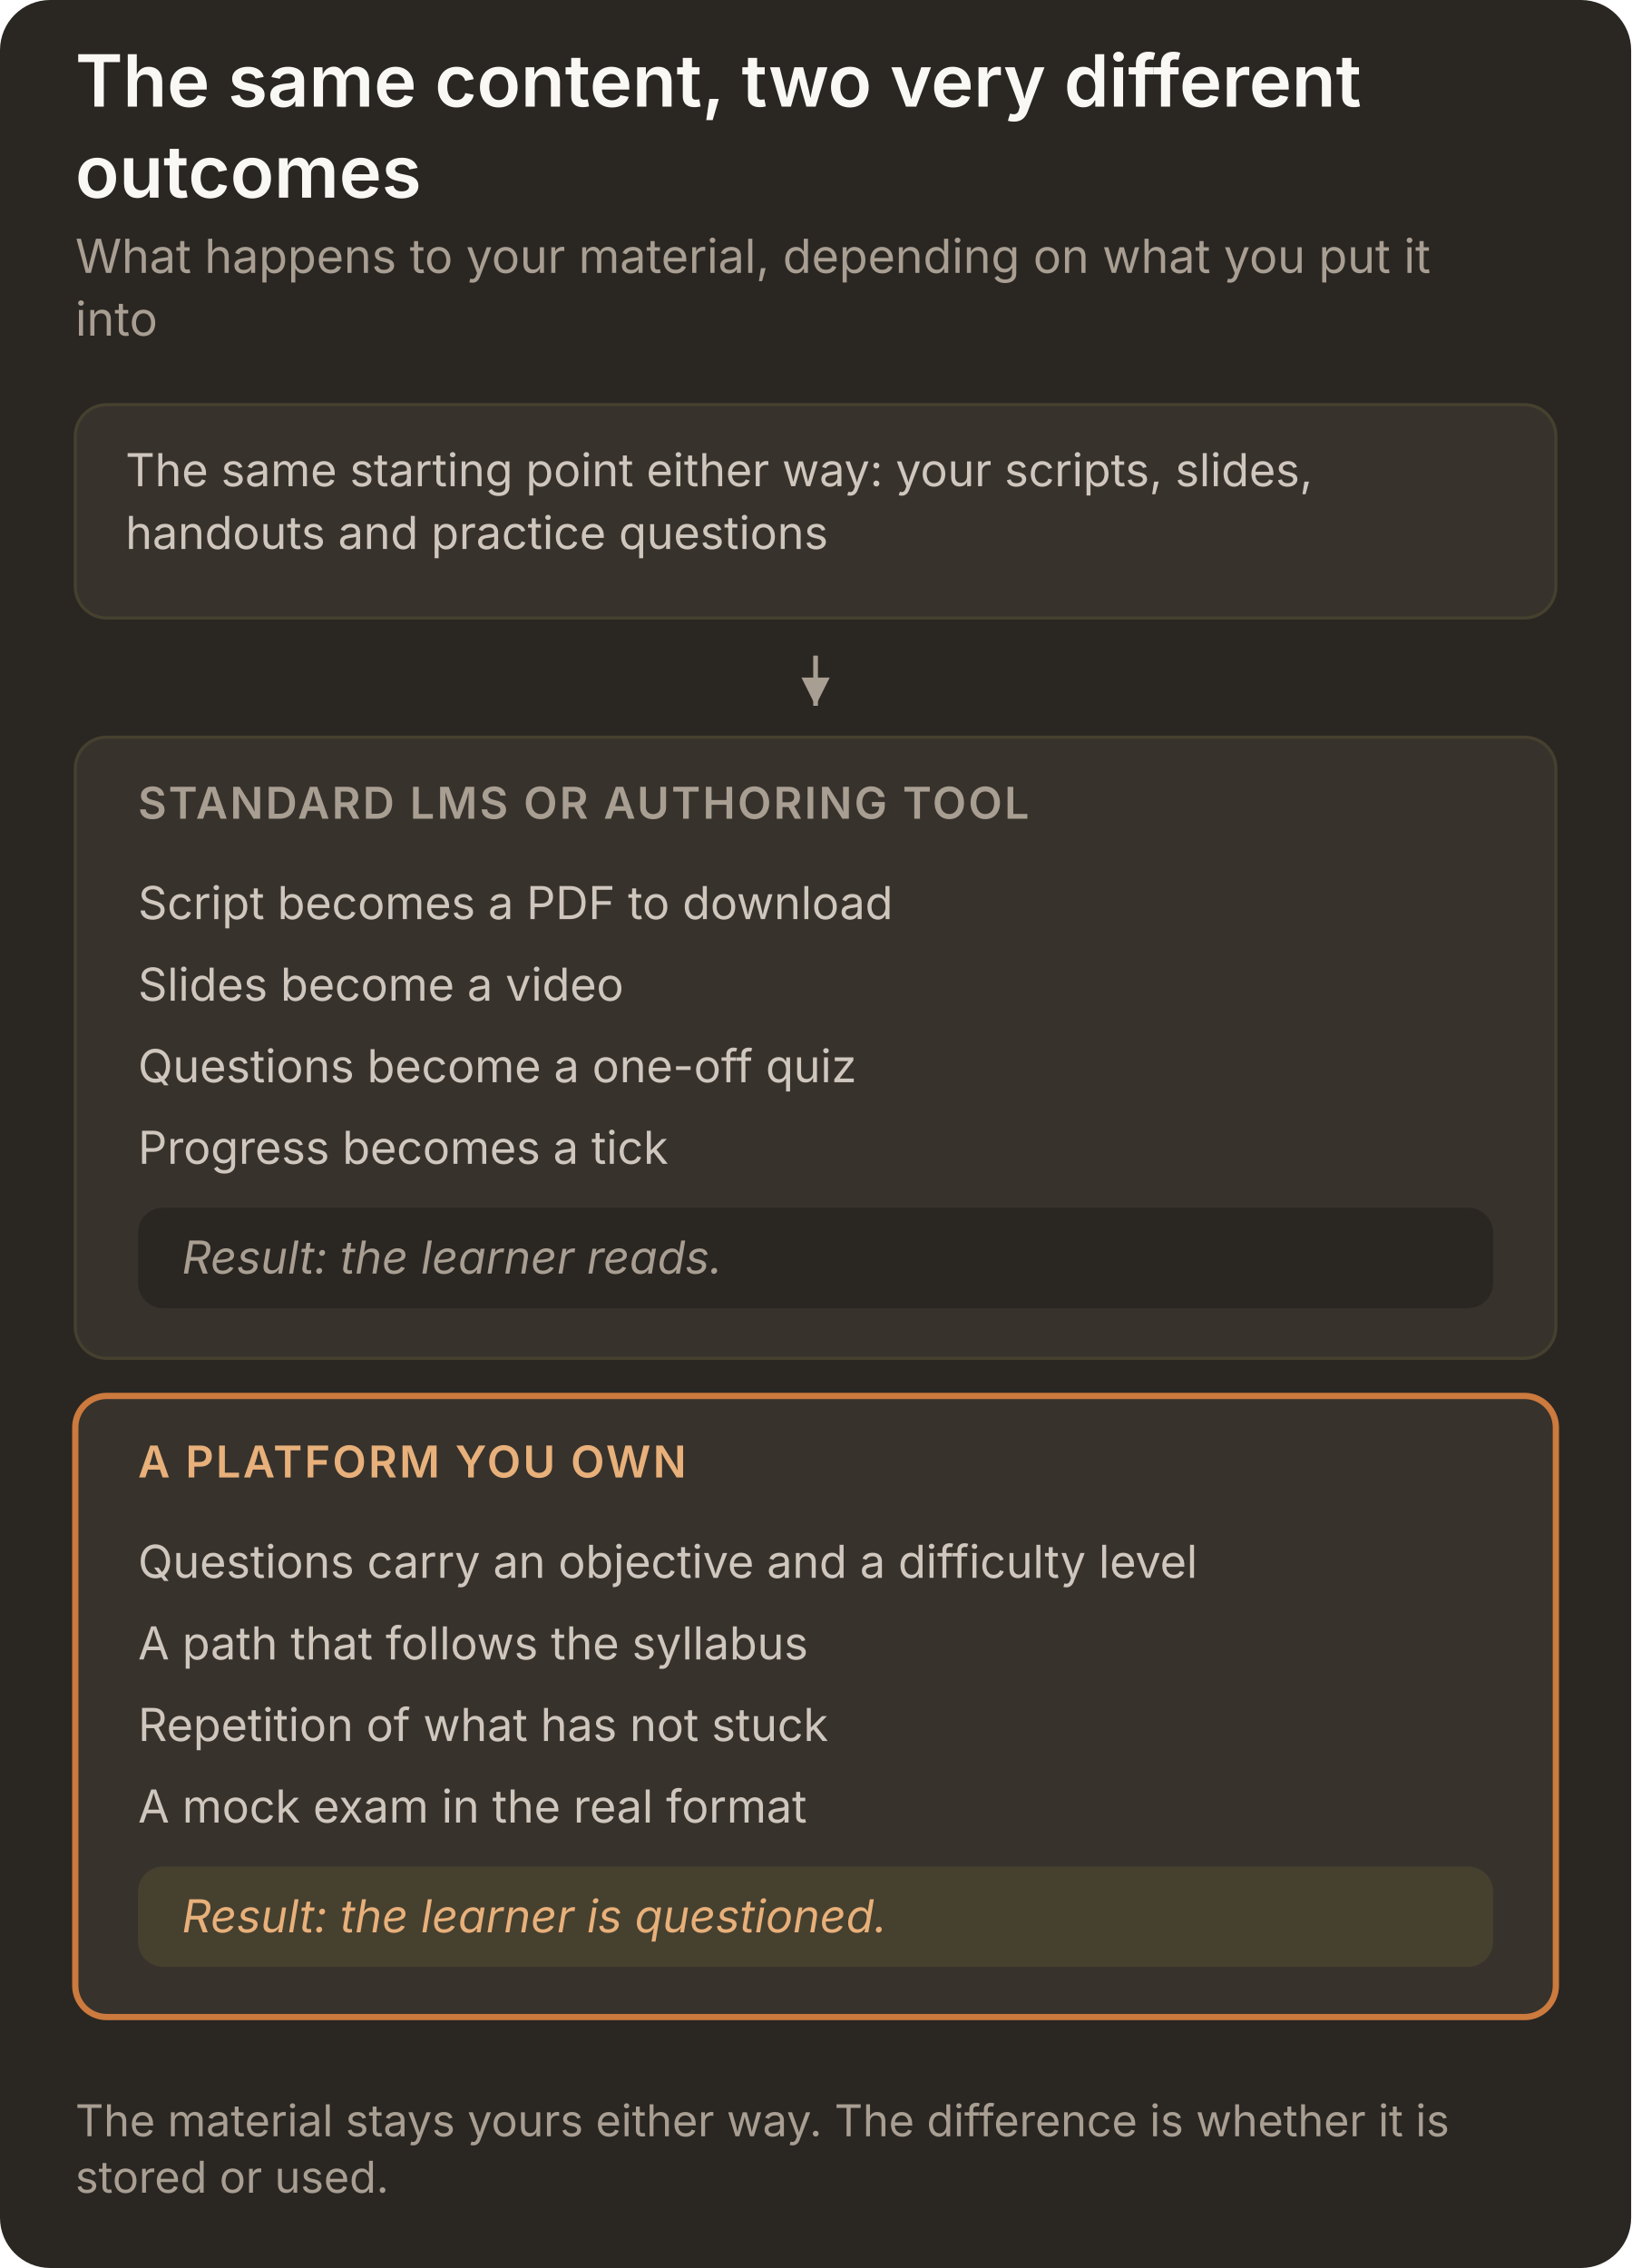
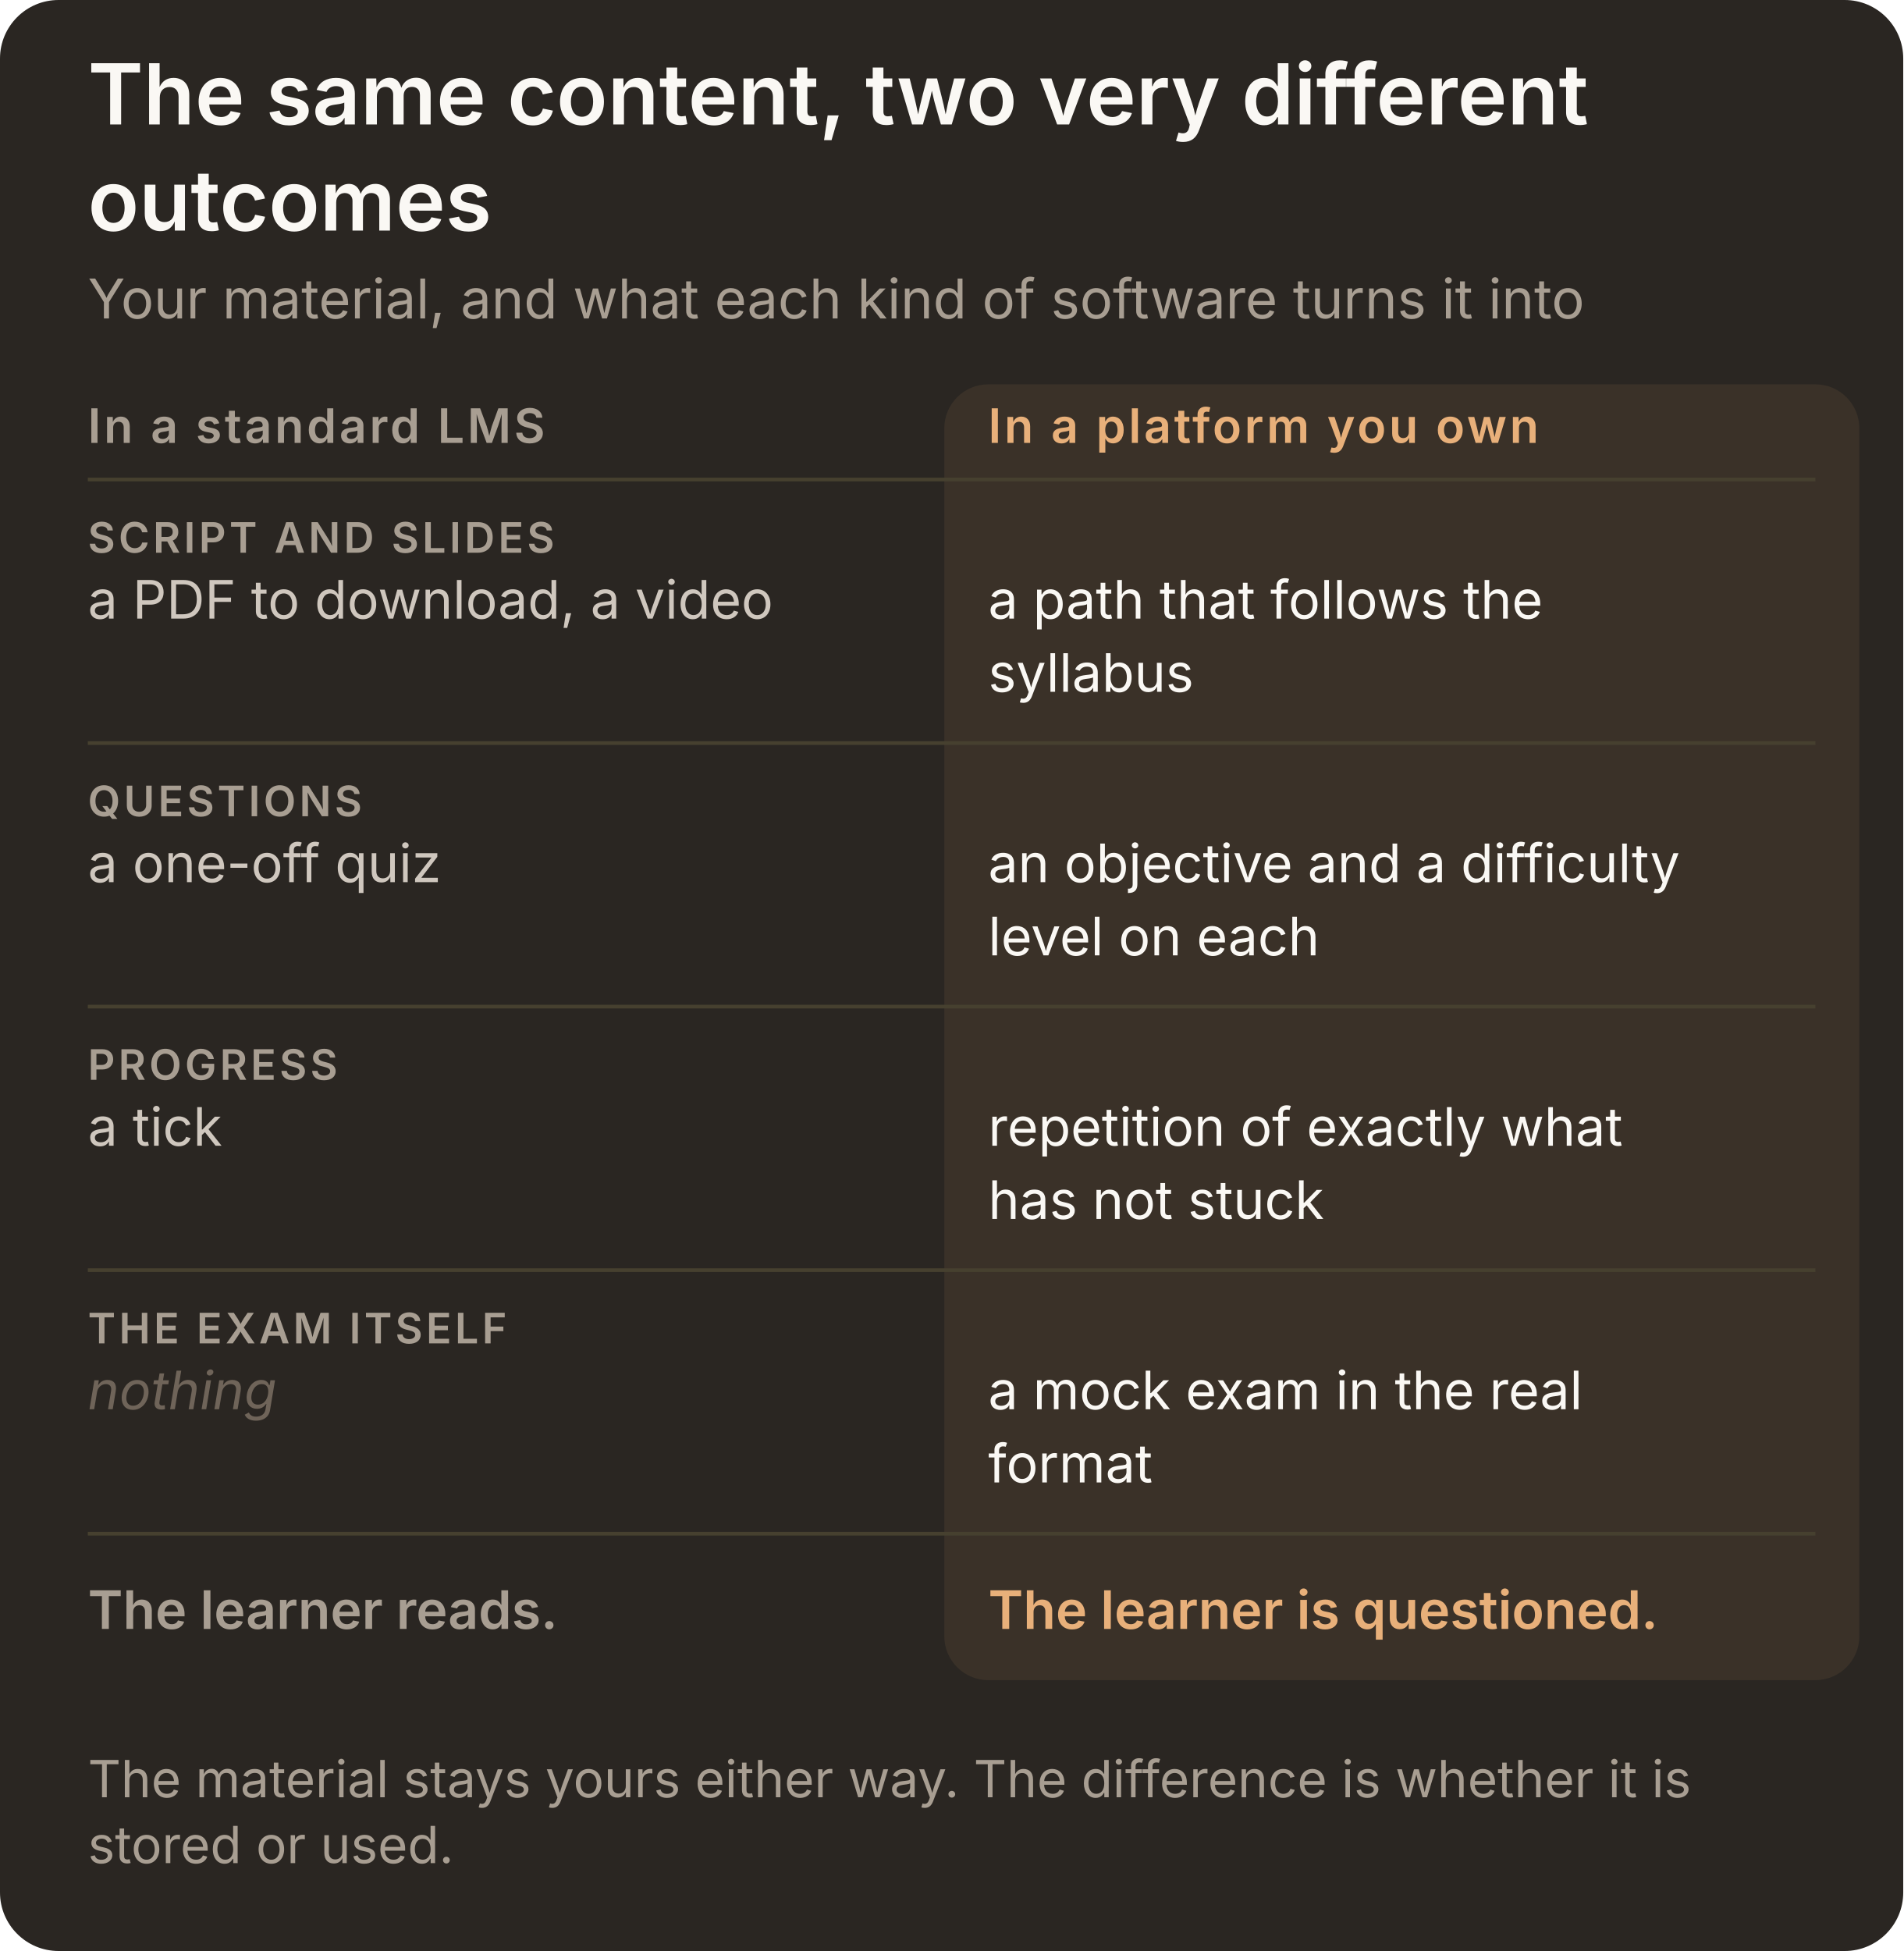
- <svg xmlns="http://www.w3.org/2000/svg" viewBox="0 0 520 723" role="img" aria-label="Comparison of what happens to your own course material: in a standard LMS the script, slides and questions become a PDF, a video and a one-off quiz, and the learner reads; in a platform you own they become tagged questions, a syllabus path, adaptive repetition and a mock exam, and the learner is questioned and corrected.">
+ <svg xmlns="http://www.w3.org/2000/svg" viewBox="0 0 520 533" role="img" aria-label="Comparison of what a standard LMS and a platform you own each turn the same course material into: script and slides become a PDF and a video, against a path that follows the syllabus; questions become a one-off quiz, against questions each carrying an objective and a difficulty level; progress becomes a tick, against repetition of exactly what has not stuck; and for the exam itself a standard LMS offers nothing, where a platform you own runs a mock exam in the real format. The learner reads, or the learner is questioned.">
  <defs>
    <marker id="ar" markerWidth="8" markerHeight="8" refX="6" refY="3" orient="auto">
      <path d="M0,0 L6,3 L0,6 Z" fill="#a89e92" />
    </marker>
  </defs>
-   <rect x="0" y="0" width="520" height="723" rx="16" fill="#2a2622" />
+   <rect x="0" y="0" width="520" height="533" rx="16" fill="#2a2622" />
  <text x="24" y="34" font-family="'Inter', system-ui, -apple-system, sans-serif" font-size="23" fill="#faf8f4" font-weight="600">The same content, two very different</text>
  <text x="24" y="63" font-family="'Inter', system-ui, -apple-system, sans-serif" font-size="23" fill="#faf8f4" font-weight="600">outcomes</text>
-   <text x="24" y="87" font-family="'Inter', system-ui, -apple-system, sans-serif" font-size="15" fill="#a89e92">What happens to your material, depending on what you put it</text>
-   <text x="24" y="107" font-family="'Inter', system-ui, -apple-system, sans-serif" font-size="15" fill="#a89e92">into</text>
-   <rect x="24" y="129" width="472" height="68" rx="10" fill="#37322c" stroke="#46402f" stroke-width="1" />
-   <text x="40" y="155" font-family="'Inter', system-ui, -apple-system, sans-serif" font-size="14.5" fill="#cfc7be">The same starting point either way: your scripts, slides,</text>
-   <text x="40" y="175" font-family="'Inter', system-ui, -apple-system, sans-serif" font-size="14.5" fill="#cfc7be">handouts and practice questions</text>
-   <path d="M260,209 L260,225" stroke="#a89e92" stroke-width="1.5" marker-end="url(#ar)" />
-   <rect x="24" y="235" width="472" height="198" rx="10" fill="#37322c" stroke="#46402f" stroke-width="1" />
-   <text x="44" y="261" font-family="'Inter', system-ui, -apple-system, sans-serif" font-size="14" fill="#a89e92" font-weight="600" letter-spacing="0.05em">STANDARD LMS OR AUTHORING TOOL</text>
-   <text x="44" y="293" font-family="'Inter', system-ui, -apple-system, sans-serif" font-size="14.5" fill="#cfc7be">Script becomes a PDF to download</text>
-   <text x="44" y="319" font-family="'Inter', system-ui, -apple-system, sans-serif" font-size="14.5" fill="#cfc7be">Slides become a video</text>
-   <text x="44" y="345" font-family="'Inter', system-ui, -apple-system, sans-serif" font-size="14.5" fill="#cfc7be">Questions become a one-off quiz</text>
-   <text x="44" y="371" font-family="'Inter', system-ui, -apple-system, sans-serif" font-size="14.5" fill="#cfc7be">Progress becomes a tick</text>
-   <rect x="44" y="385" width="432" height="32" rx="8" fill="#2a2622" />
-   <text x="58" y="406" font-family="'Inter', system-ui, -apple-system, sans-serif" font-size="14.5" fill="#a89e92" font-style="italic">Result: the learner reads.</text>
-   <rect x="24" y="445" width="472" height="198" rx="10" fill="#37322c" stroke="#cc7a3e" stroke-width="2" />
-   <text x="44" y="471" font-family="'Inter', system-ui, -apple-system, sans-serif" font-size="14" fill="#e8b07a" font-weight="600" letter-spacing="0.05em">A PLATFORM YOU OWN</text>
-   <text x="44" y="503" font-family="'Inter', system-ui, -apple-system, sans-serif" font-size="14.5" fill="#cfc7be">Questions carry an objective and a difficulty level</text>
-   <text x="44" y="529" font-family="'Inter', system-ui, -apple-system, sans-serif" font-size="14.5" fill="#cfc7be">A path that follows the syllabus</text>
-   <text x="44" y="555" font-family="'Inter', system-ui, -apple-system, sans-serif" font-size="14.5" fill="#cfc7be">Repetition of what has not stuck</text>
-   <text x="44" y="581" font-family="'Inter', system-ui, -apple-system, sans-serif" font-size="14.5" fill="#cfc7be">A mock exam in the real format</text>
-   <rect x="44" y="595" width="432" height="32" rx="8" fill="#46402f" />
-   <text x="58" y="616" font-family="'Inter', system-ui, -apple-system, sans-serif" font-size="14.5" fill="#e8b07a" font-style="italic">Result: the learner is questioned.</text>
-   <text x="24" y="681" font-family="'Inter', system-ui, -apple-system, sans-serif" font-size="14" fill="#a89e92">The material stays yours either way. The difference is whether it is</text>
-   <text x="24" y="699" font-family="'Inter', system-ui, -apple-system, sans-serif" font-size="14" fill="#a89e92">stored or used.</text>
+   <text x="24" y="87" font-family="'Inter', system-ui, -apple-system, sans-serif" font-size="15" fill="#a89e92">Your material, and what each kind of software turns it into</text>
+   <rect x="258" y="105" width="250" height="354" rx="12" fill="#3a3128" />
+   <text x="24" y="121" font-family="'Inter', system-ui, -apple-system, sans-serif" font-size="13" fill="#a89e92" font-weight="600" letter-spacing="0.06em">In a standard LMS</text>
+   <text x="270" y="121" font-family="'Inter', system-ui, -apple-system, sans-serif" font-size="13" fill="#e8b07a" font-weight="600" letter-spacing="0.06em">In a platform you own</text>
+   <path d="M24,131 L496,131" stroke="#46402f" stroke-width="1" />
+   <text x="24" y="151" font-family="'Inter', system-ui, -apple-system, sans-serif" font-size="11.5" fill="#a89e92" font-weight="600" letter-spacing="0.08em">SCRIPT AND SLIDES</text>
+   <text x="24" y="169" font-family="'Inter', system-ui, -apple-system, sans-serif" font-size="14.5" fill="#cfc7be">a PDF to download, a video</text>
+   <text x="270" y="169" font-family="'Inter', system-ui, -apple-system, sans-serif" font-size="14.5" fill="#faf8f4">a path that follows the</text>
+   <text x="270" y="189" font-family="'Inter', system-ui, -apple-system, sans-serif" font-size="14.5" fill="#faf8f4">syllabus</text>
+   <path d="M24,203 L496,203" stroke="#46402f" stroke-width="1" />
+   <text x="24" y="223" font-family="'Inter', system-ui, -apple-system, sans-serif" font-size="11.5" fill="#a89e92" font-weight="600" letter-spacing="0.08em">QUESTIONS</text>
+   <text x="24" y="241" font-family="'Inter', system-ui, -apple-system, sans-serif" font-size="14.5" fill="#cfc7be">a one-off quiz</text>
+   <text x="270" y="241" font-family="'Inter', system-ui, -apple-system, sans-serif" font-size="14.5" fill="#faf8f4">an objective and a difficulty</text>
+   <text x="270" y="261" font-family="'Inter', system-ui, -apple-system, sans-serif" font-size="14.5" fill="#faf8f4">level on each</text>
+   <path d="M24,275 L496,275" stroke="#46402f" stroke-width="1" />
+   <text x="24" y="295" font-family="'Inter', system-ui, -apple-system, sans-serif" font-size="11.5" fill="#a89e92" font-weight="600" letter-spacing="0.08em">PROGRESS</text>
+   <text x="24" y="313" font-family="'Inter', system-ui, -apple-system, sans-serif" font-size="14.5" fill="#cfc7be">a tick</text>
+   <text x="270" y="313" font-family="'Inter', system-ui, -apple-system, sans-serif" font-size="14.5" fill="#faf8f4">repetition of exactly what</text>
+   <text x="270" y="333" font-family="'Inter', system-ui, -apple-system, sans-serif" font-size="14.5" fill="#faf8f4">has not stuck</text>
+   <path d="M24,347 L496,347" stroke="#46402f" stroke-width="1" />
+   <text x="24" y="367" font-family="'Inter', system-ui, -apple-system, sans-serif" font-size="11.5" fill="#a89e92" font-weight="600" letter-spacing="0.08em">THE EXAM ITSELF</text>
+   <text x="24" y="385" font-family="'Inter', system-ui, -apple-system, sans-serif" font-size="14.5" fill="#6f6459" font-style="italic">nothing</text>
+   <text x="270" y="385" font-family="'Inter', system-ui, -apple-system, sans-serif" font-size="14.5" fill="#faf8f4">a mock exam in the real</text>
+   <text x="270" y="405" font-family="'Inter', system-ui, -apple-system, sans-serif" font-size="14.5" fill="#faf8f4">format</text>
+   <path d="M24,419 L496,419" stroke="#46402f" stroke-width="1" />
+   <text x="24" y="445" font-family="'Inter', system-ui, -apple-system, sans-serif" font-size="14.5" fill="#a89e92" font-weight="600">The learner reads.</text>
+   <text x="270" y="445" font-family="'Inter', system-ui, -apple-system, sans-serif" font-size="14.5" fill="#e8b07a" font-weight="600">The learner is questioned.</text>
+   <text x="24" y="491" font-family="'Inter', system-ui, -apple-system, sans-serif" font-size="14" fill="#a89e92">The material stays yours either way. The difference is whether it is</text>
+   <text x="24" y="509" font-family="'Inter', system-ui, -apple-system, sans-serif" font-size="14" fill="#a89e92">stored or used.</text>
</svg>
